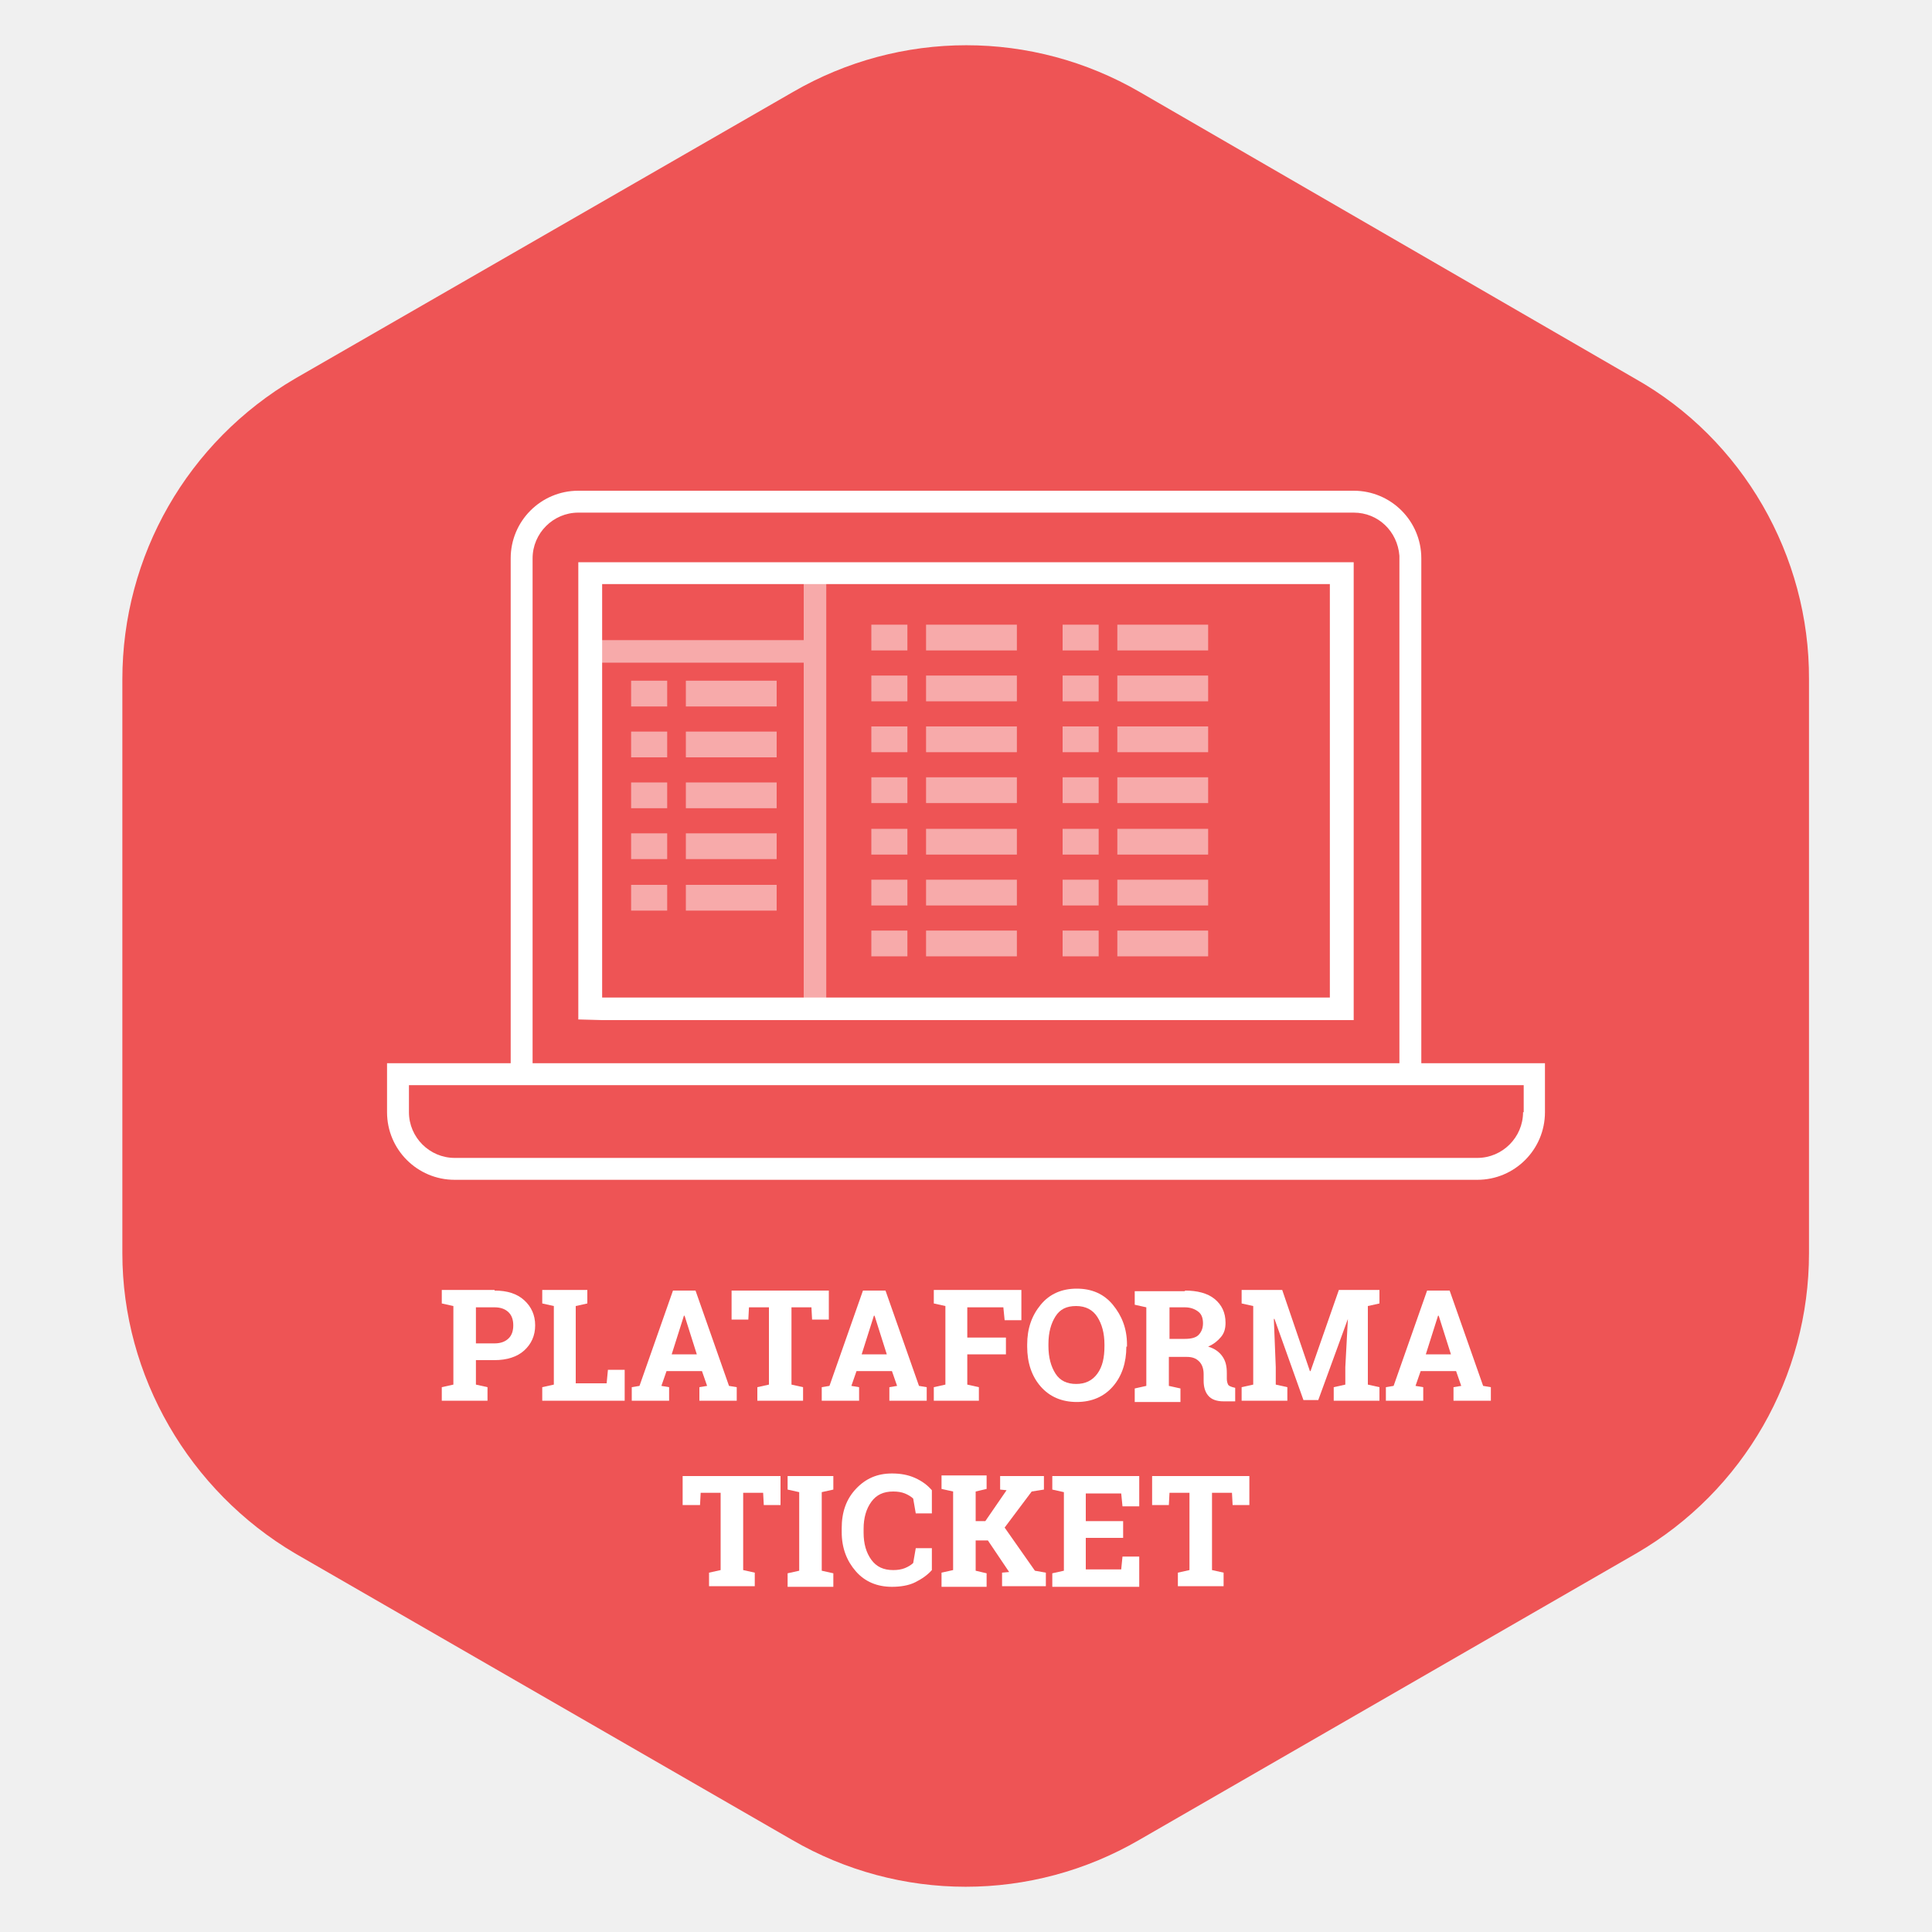
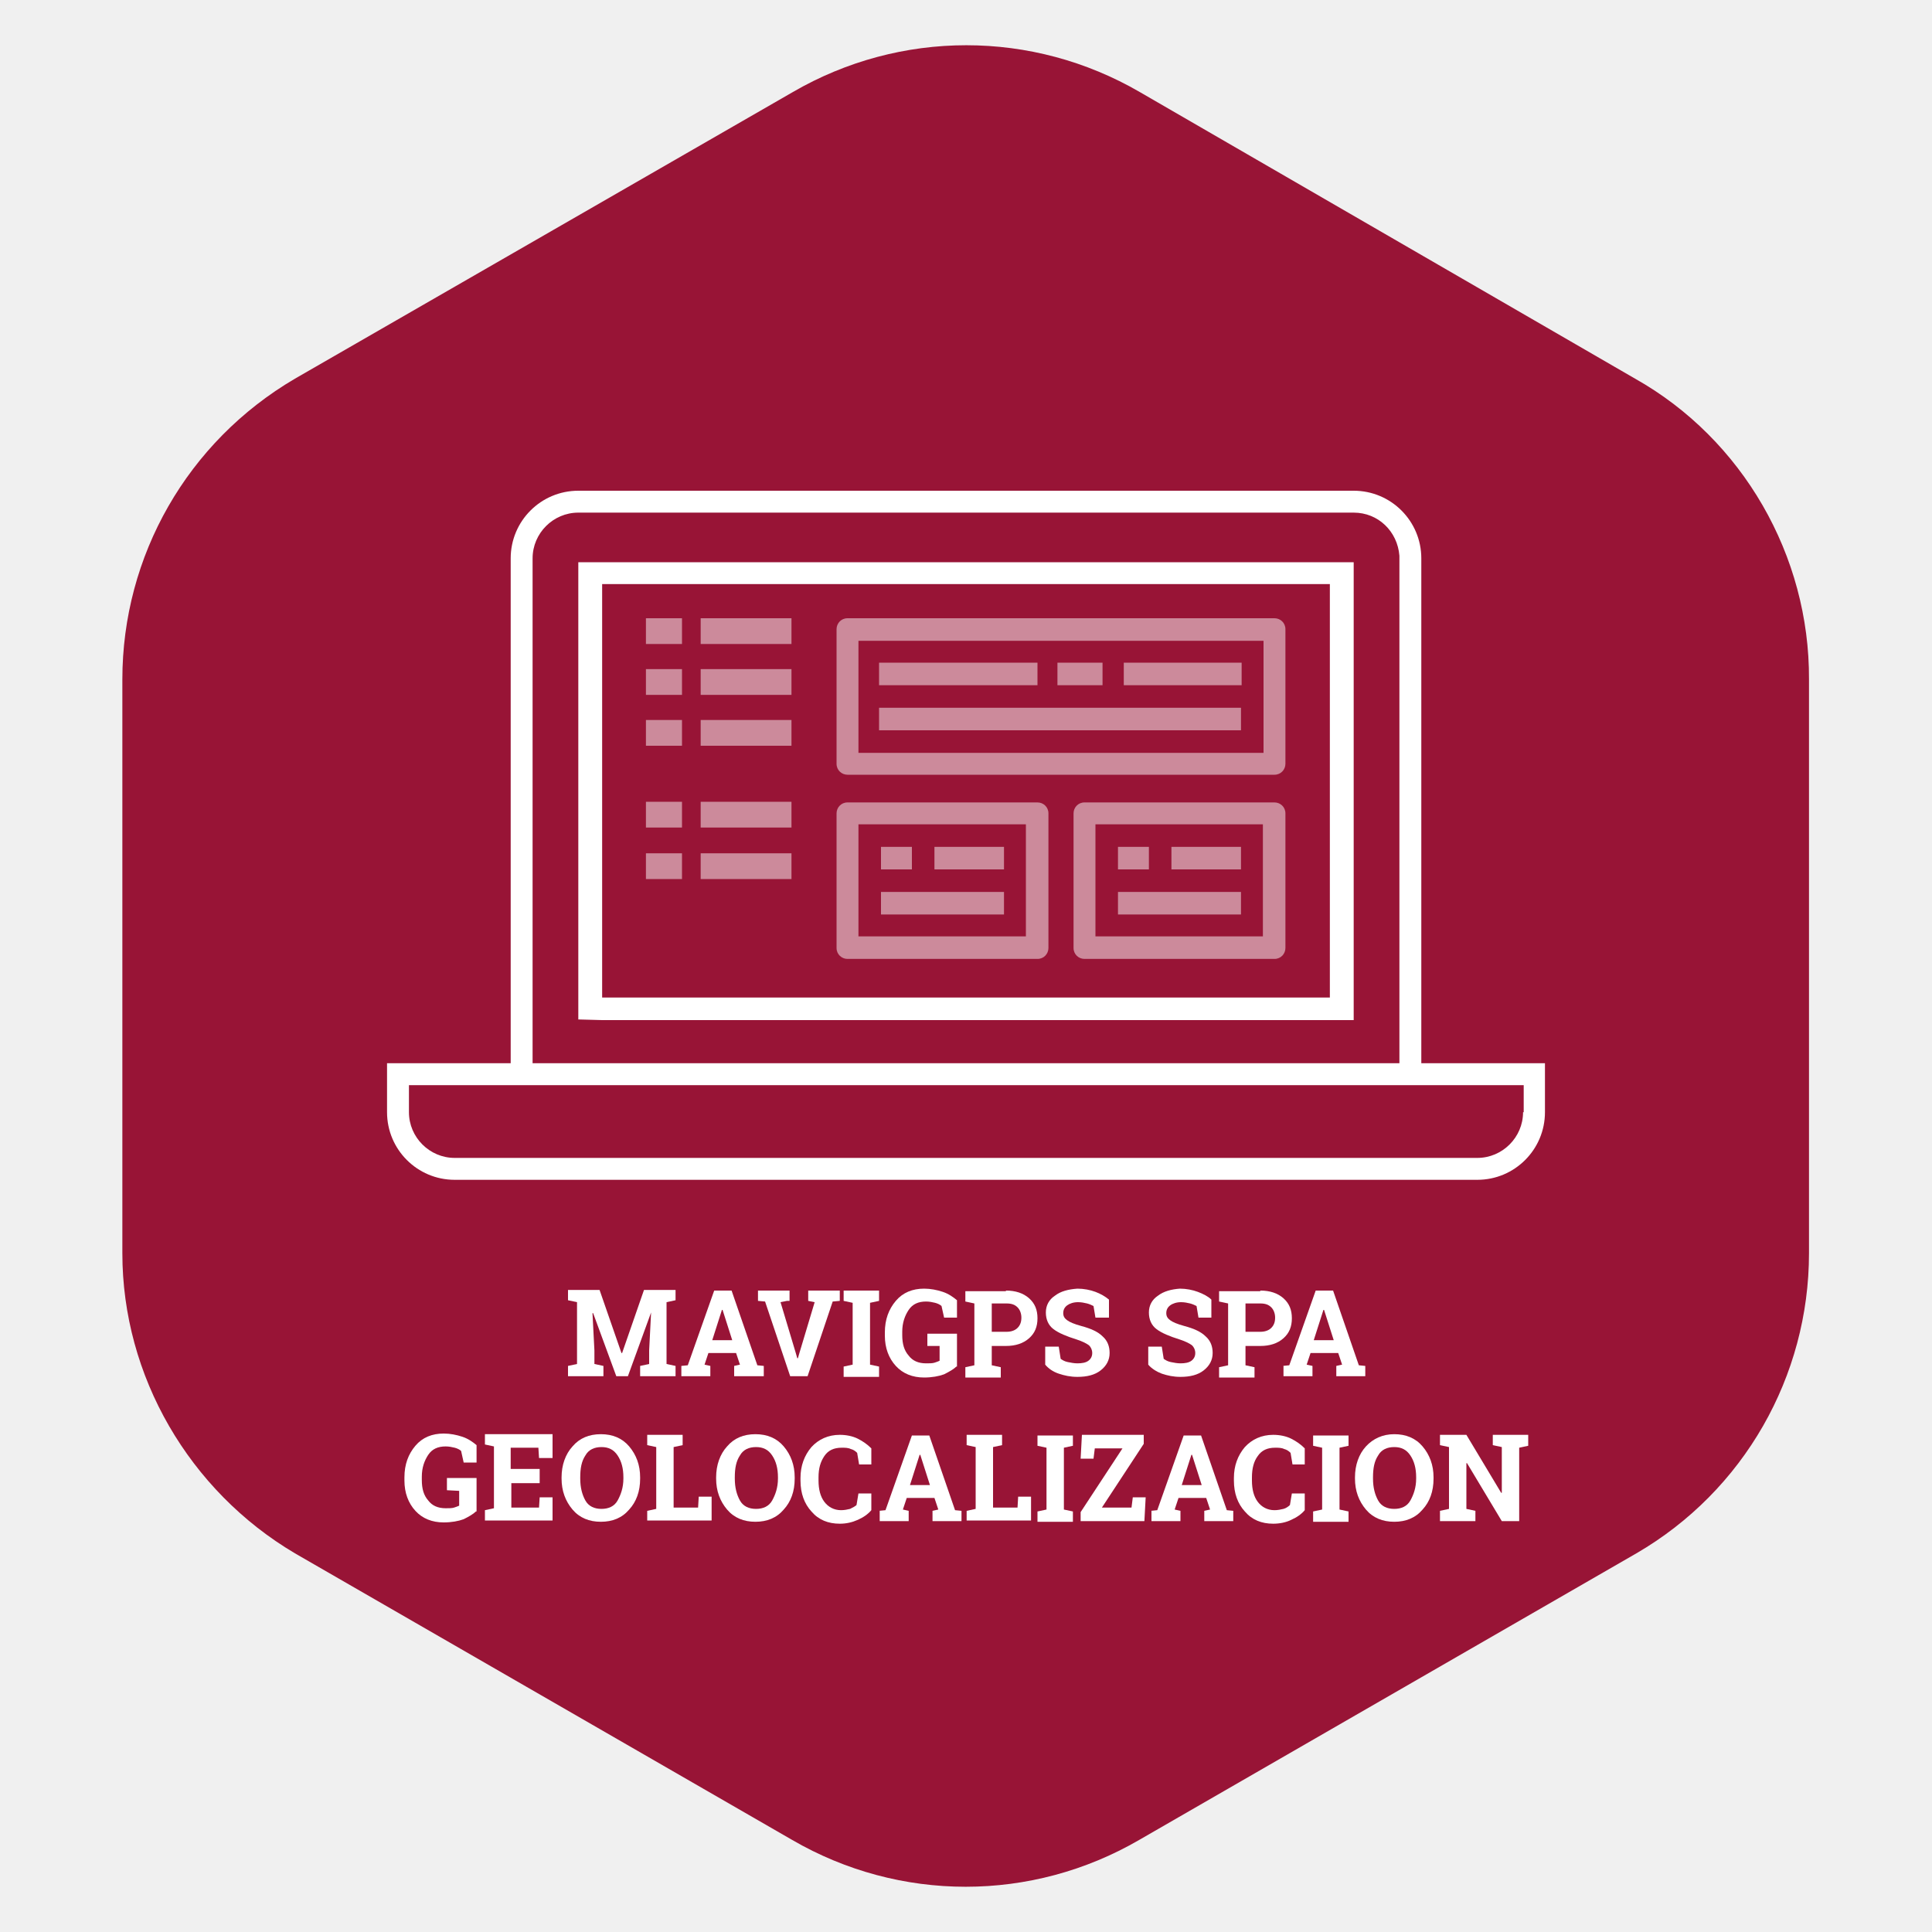
<svg xmlns="http://www.w3.org/2000/svg" version="1.1" id="Capa_1" x="0px" y="0px" viewBox="0 0 300 300" style="enable-background:new 0 0 300 300;" xml:space="preserve">
  <style type="text/css">
	.st0{display:none;}
	.st1{display:inline;fill:#51C2D1;}
	.st2{display:inline;fill:#133B52;}
- 	.st3{fill:#EE5455;}
+ 	.st3{display:inline;fill:#EE5455;}
	.st4{display:inline;fill:#FACF48;}
	.st5{display:inline;fill:#6AEAB8;}
	.st6{display:inline;fill:#3AA5F7;}
- 	.st7{display:inline;fill:#F39843;}
+ 	.st7{fill:#981436;}
	.st8{display:inline;fill:#EF6769;}
	.st9{display:inline;fill:#8D49DD;}
	.st10{display:inline;fill:#0D427A;}
	.st11{fill:#FFFFFF;}
	.st12{opacity:0.5;}
</style>
  <g class="st0">
    <path class="st1" d="M253.9,56.8L177,12.3c-16.7-9.7-37.2-9.7-53.9,0L45.8,56.8C29.1,66.6,19,84.3,19,103.5v89.1   c0,19.1,10.4,36.9,26.8,46.6l77.2,44.5c16.7,9.7,37.2,9.7,53.9,0l77.2-44.5c16.7-9.7,26.8-27.5,26.8-46.6v-89.1   C281,84.3,270.6,66.2,253.9,56.8z" />
  </g>
  <g class="st0">
    <path class="st2" d="M253.9,56.8L177,12.3c-16.7-9.7-37.2-9.7-53.9,0L45.8,56.8C29.1,66.6,19,84.3,19,103.5v89.1   c0,19.1,10.4,36.9,26.8,46.6l77.2,44.5c16.7,9.7,37.2,9.7,53.9,0l77.2-44.5c16.7-9.7,26.8-27.5,26.8-46.6v-89.1   C281,84.3,270.6,66.2,253.9,56.8z" />
  </g>
-   <g id="Capa_3">
-     <path class="st3" d="M253.9,58.8L177,14.3c-16.7-9.7-37.2-9.7-53.9,0L45.8,58.8C29.1,68.6,19,86.3,19,105.5v89.1   c0,19.1,10.4,36.9,26.8,46.6l77.2,44.5c16.7,9.7,37.2,9.7,53.9,0l77.2-44.5c16.7-9.7,26.8-27.5,26.8-46.6v-89.1   C281,86.3,270.6,68.2,253.9,58.8z" />
+   <g id="Capa_3" class="st0">
+     <path class="st3" d="M253.9,56.8L177,12.3c-16.7-9.7-37.2-9.7-53.9,0L45.8,56.8C29.1,66.6,19,84.3,19,103.5v89.1   c0,19.1,10.4,36.9,26.8,46.6l77.2,44.5c16.7,9.7,37.2,9.7,53.9,0l77.2-44.5c16.7-9.7,26.8-27.5,26.8-46.6v-89.1   C281,84.3,270.6,66.2,253.9,56.8z" />
  </g>
  <g id="Capa_4" class="st0">
    <path class="st4" d="M253.9,56.8L177,12.3c-16.7-9.7-37.2-9.7-53.9,0L45.8,56.8C29.1,66.6,19,84.3,19,103.5v89.1   c0,19.1,10.4,36.9,26.8,46.6l77.2,44.5c16.7,9.7,37.2,9.7,53.9,0l77.2-44.5c16.7-9.7,26.8-27.5,26.8-46.6v-89.1   C281,84.3,270.6,66.2,253.9,56.8z" />
  </g>
  <g id="Capa_5" class="st0">
    <path class="st5" d="M253.9,56.8L177,12.3c-16.7-9.7-37.2-9.7-53.9,0L45.8,56.8C29.1,66.6,19,84.3,19,103.5v89.1   c0,19.1,10.4,36.9,26.8,46.6l77.2,44.5c16.7,9.7,37.2,9.7,53.9,0l77.2-44.5c16.7-9.7,26.8-27.5,26.8-46.6v-89.1   C281,84.3,270.6,66.2,253.9,56.8z" />
  </g>
  <g id="Capa_6" class="st0">
    <path class="st6" d="M253.9,56.8L177,12.3c-16.7-9.7-37.2-9.7-53.9,0L45.8,56.8C29.1,66.6,19,84.3,19,103.5v89.1   c0,19.1,10.4,36.9,26.8,46.6l77.2,44.5c16.7,9.7,37.2,9.7,53.9,0l77.2-44.5c16.7-9.7,26.8-27.5,26.8-46.6v-89.1   C281,84.3,270.6,66.2,253.9,56.8z" />
  </g>
-   <g id="Capa_7" class="st0">
-     <path class="st7" d="M253.9,56.8L177,12.3c-16.7-9.7-37.2-9.7-53.9,0L45.8,56.8C29.1,66.6,19,84.3,19,103.5v89.1   c0,19.1,10.4,36.9,26.8,46.6l77.2,44.5c16.7,9.7,37.2,9.7,53.9,0l77.2-44.5c16.7-9.7,26.8-27.5,26.8-46.6v-89.1   C281,84.3,270.6,66.2,253.9,56.8z" />
+   <g id="Capa_7">
+     <path class="st7" d="M253.9,58.8L177,14.3c-16.7-9.7-37.2-9.7-53.9,0L45.8,58.8C29.1,68.6,19,86.3,19,105.5v89.1   c0,19.1,10.4,36.9,26.8,46.6l77.2,44.5c16.7,9.7,37.2,9.7,53.9,0l77.2-44.5c16.7-9.7,26.8-27.5,26.8-46.6v-89.1   C281,86.3,270.6,68.2,253.9,58.8z" />
  </g>
  <g id="Capa_8" class="st0">
    <path class="st8" d="M253.9,56.8L177,12.3c-16.7-9.7-37.2-9.7-53.9,0L45.8,56.8C29.1,66.6,19,84.3,19,103.5v89.1   c0,19.1,10.4,36.9,26.8,46.6l77.2,44.5c16.7,9.7,37.2,9.7,53.9,0l77.2-44.5c16.7-9.7,26.8-27.5,26.8-46.6v-89.1   C281,84.3,270.6,66.2,253.9,56.8z" />
  </g>
  <g id="Capa_9" class="st0">
    <path class="st9" d="M253.9,56.8L177,12.3c-16.7-9.7-37.2-9.7-53.9,0L45.8,56.8C29.1,66.6,19,84.3,19,103.5v89.1   c0,19.1,10.4,36.9,26.8,46.6l77.2,44.5c16.7,9.7,37.2,9.7,53.9,0l77.2-44.5c16.7-9.7,26.8-27.5,26.8-46.6v-89.1   C281,84.3,270.6,66.2,253.9,56.8z" />
  </g>
  <g id="Capa_10" class="st0">
    <path class="st10" d="M253.9,56.8L177,12.3c-16.7-9.7-37.2-9.7-53.9,0L45.8,56.8C29.1,66.6,19,84.3,19,103.5v89.1   c0,19.1,10.4,36.9,26.8,46.6l77.2,44.5c16.7,9.7,37.2,9.7,53.9,0l77.2-44.5c16.7-9.7,26.8-27.5,26.8-46.6v-89.1   C281,84.3,270.6,66.2,253.9,56.8z" />
  </g>
  <g>
    <g>
-       <path class="st11" d="M76.8,200.4c2,0,3.5,0.5,4.6,1.5s1.7,2.3,1.7,3.9c0,1.6-0.6,2.9-1.7,3.9s-2.7,1.5-4.6,1.5h-2.9v3.8l1.8,0.4    v2.1h-7.1v-2.1l1.8-0.4v-12.2l-1.8-0.4v-2.1h1.8H76.8z M73.9,208.6h2.9c1,0,1.7-0.3,2.2-0.8s0.7-1.2,0.7-2c0-0.8-0.2-1.5-0.7-2    s-1.2-0.8-2.2-0.8h-2.9V208.6z" />
-       <path class="st11" d="M84.2,217.5v-2.1l1.8-0.4v-12.2l-1.8-0.4v-2.1H86h3.4h1.8v2.1l-1.8,0.4v12h4.8l0.2-2.1H97v4.8H84.2z" />
-       <path class="st11" d="M98.1,215.4l1.2-0.2l5.2-14.8h3.5l5.2,14.8l1.2,0.2v2.1h-5.8v-2.1l1.2-0.2l-0.8-2.3h-5.5l-0.8,2.3l1.2,0.2    v2.1h-5.8V215.4z M104.3,210.3h3.9l-1.9-6h-0.1L104.3,210.3z" />
-       <path class="st11" d="M128.7,200.4v4.5h-2.6L126,203h-3.1v12l1.8,0.4v2.1h-7.1v-2.1l1.8-0.4v-12h-3.1l-0.1,1.9h-2.6v-4.5H128.7z" />
-       <path class="st11" d="M127.6,215.4l1.2-0.2l5.2-14.8h3.5l5.2,14.8l1.2,0.2v2.1h-5.8v-2.1l1.2-0.2l-0.8-2.3H133l-0.8,2.3l1.2,0.2    v2.1h-5.8V215.4z M133.8,210.3h3.9l-1.9-6h-0.1L133.8,210.3z" />
-       <path class="st11" d="M145,215.4l1.8-0.4v-12.2l-1.8-0.4v-2.1h13.6v4.7h-2.6l-0.2-2h-5.6v4.7h6v2.6h-6v4.7l1.8,0.4v2.1H145V215.4z    " />
-       <path class="st11" d="M174.9,209.1c0,2.5-0.7,4.6-2.1,6.2s-3.3,2.4-5.6,2.4c-2.3,0-4.2-0.8-5.6-2.4s-2.1-3.7-2.1-6.2v-0.3    c0-2.5,0.7-4.5,2.1-6.2s3.3-2.5,5.6-2.5c2.3,0,4.2,0.8,5.6,2.5s2.2,3.7,2.2,6.2V209.1z M171.5,208.8c0-1.8-0.4-3.2-1.1-4.3    s-1.8-1.7-3.3-1.7s-2.5,0.5-3.2,1.6s-1.1,2.5-1.1,4.3v0.3c0,1.8,0.4,3.2,1.1,4.3s1.8,1.6,3.2,1.6c1.4,0,2.5-0.5,3.3-1.6    s1.1-2.5,1.1-4.3V208.8z" />
-       <path class="st11" d="M184,200.4c1.9,0,3.5,0.4,4.6,1.3s1.7,2.1,1.7,3.7c0,0.9-0.2,1.6-0.7,2.2s-1.1,1.1-2,1.5    c1,0.3,1.7,0.8,2.2,1.5s0.7,1.5,0.7,2.6v0.9c0,0.4,0.1,0.7,0.2,0.9s0.4,0.3,0.7,0.4l0.4,0.1v2.1h-1.8c-1.1,0-1.9-0.3-2.4-0.9    s-0.7-1.4-0.7-2.3v-1c0-0.8-0.2-1.5-0.7-2s-1.1-0.7-1.9-0.7h-2.8v4.5l1.8,0.4v2.1h-7.1v-2.1l1.8-0.4v-12.2l-1.8-0.4v-2.1h1.8H184z     M181.6,207.9h2.4c1,0,1.7-0.2,2.1-0.6s0.7-1,0.7-1.8s-0.2-1.4-0.7-1.8s-1.2-0.7-2.1-0.7h-2.4V207.9z" />
-       <path class="st11" d="M209.3,204.8L209.3,204.8l-4.6,12.6h-2.3l-4.5-12.6l-0.1,0l0.3,7.5v2.7l1.8,0.4v2.1h-7.1v-2.1l1.8-0.4v-12.2    l-1.8-0.4v-2.1h1.8h4.5l4.3,12.6h0.1l4.4-12.6h6.3v2.1l-1.8,0.4v12.2l1.8,0.4v2.1h-7.1v-2.1l1.8-0.4v-2.7L209.3,204.8z" />
-       <path class="st11" d="M215.2,215.4l1.2-0.2l5.2-14.8h3.5l5.2,14.8l1.2,0.2v2.1h-5.8v-2.1l1.2-0.2l-0.8-2.3h-5.5l-0.8,2.3l1.2,0.2    v2.1h-5.8V215.4z M221.4,210.3h3.9l-1.9-6h-0.1L221.4,210.3z" />
-       <path class="st11" d="M121.2,229.2v4.5h-2.6l-0.1-1.9h-3.1v12l1.8,0.4v2.1h-7.1v-2.1l1.8-0.4v-12h-3.1l-0.1,1.9H106v-4.5H121.2z" />
-       <path class="st11" d="M122.3,231.3v-2.1h7.1v2.1l-1.8,0.4v12.2l1.8,0.4v2.1h-7.1v-2.1l1.8-0.4v-12.2L122.3,231.3z" />
-       <path class="st11" d="M144.7,235h-2.5l-0.4-2.3c-0.3-0.3-0.8-0.6-1.3-0.8s-1.1-0.3-1.8-0.3c-1.5,0-2.6,0.5-3.4,1.6    s-1.2,2.5-1.2,4.2v0.6c0,1.7,0.4,3.1,1.2,4.2s1.9,1.6,3.4,1.6c0.7,0,1.3-0.1,1.8-0.3s1-0.5,1.3-0.8l0.4-2.3h2.5v3.4    c-0.7,0.8-1.6,1.4-2.6,1.9s-2.3,0.7-3.6,0.7c-2.3,0-4.2-0.8-5.6-2.4s-2.2-3.6-2.2-6.1v-0.6c0-2.5,0.7-4.5,2.2-6.1s3.3-2.4,5.6-2.4    c1.3,0,2.5,0.2,3.6,0.7s1.9,1.1,2.6,1.9V235z" />
-       <path class="st11" d="M146.2,244.2l1.8-0.4v-12.2l-1.8-0.4v-2.1h7v2.1l-1.7,0.4v4.6h1.5l3.3-4.8l-1-0.1v-2.1h6.8v2.1l-1.9,0.3    l-4.2,5.6l4.7,6.7l1.7,0.3v2.1h-6.8v-2.1l1.1-0.1l-3.3-4.9h-1.9v4.7l1.7,0.4v2.1h-7V244.2z" />
-       <path class="st11" d="M174.4,238.8h-5.8v4.9h5.5l0.2-2h2.6v4.7h-13.5v-2.1l1.8-0.4v-12.2l-1.8-0.4v-2.1h1.8h11.7v4.7h-2.6l-0.2-2    h-5.5v4.3h5.8V238.8z" />
-       <path class="st11" d="M194,229.2v4.5h-2.6l-0.1-1.9h-3.1v12l1.8,0.4v2.1h-7.1v-2.1l1.8-0.4v-12h-3.1l-0.1,1.9h-2.6v-4.5H194z" />
+       <path class="st11" d="M220.7,165.1v-10.9v-2.5v-65c0-5.8-4.7-10.5-10.5-10.5H89.8c-5.8,0-10.5,4.7-10.5,10.5v50.5v12.3v15.6H60.1    v7.6c0,5.8,4.7,10.5,10.5,10.5h158.8c5.8,0,10.5-4.7,10.5-10.5v-7.6L220.7,165.1L220.7,165.1z M82.7,137.2V86.7    c0-3.9,3.2-7.1,7.1-7.1h120.4c3.8,0,6.8,2.9,7.1,6.7l0,0v65.4v2.5v10.9H82.7v-15.6V137.2z M236.5,172.7c0,3.9-3.2,7.1-7.1,7.1    H70.6c-3.9,0-7.1-3.2-7.1-7.1v-4.2h173.1v4.2H236.5z" />
+       <path class="st11" d="M93.5,158.4h113l0,0h3.7v-4.2v-2.5V87.3H93.5l0,0h-3.7v49.9v12.3v8.8L93.5,158.4L93.5,158.4z M93.5,149.5    v-12.3V90.7h113v60.9v2.5v0.8h-113V149.5z" />
+       <g class="st12">
+         <g>
+           <path class="st11" d="M100.3,96h5.6v4h-5.6V96z" />
+           <path class="st11" d="M108.8,96h14.1v4h-14.1V96z" />
+           <path class="st11" d="M100.3,103.9h5.6v4h-5.6V103.9z" />
+           <path class="st11" d="M108.8,103.9h14.1v4h-14.1V103.9z" />
+           <path class="st11" d="M100.3,111.8h5.6v4h-5.6V111.8z" />
+           <path class="st11" d="M108.8,111.8h14.1v4h-14.1V111.8z" />
+         </g>
+         <g>
+           <path class="st11" d="M100.3,124.5h5.6v4h-5.6V124.5z" />
+           <path class="st11" d="M108.8,124.5h14.1v4h-14.1V124.5z" />
+           <path class="st11" d="M100.3,132.5h5.6v4h-5.6V132.5z" />
+           <path class="st11" d="M108.8,132.5h14.1v4h-14.1V132.5z" />
+         </g>
+         <g>
+           <path class="st11" d="M197.9,120.3c1,0,1.7-0.8,1.7-1.7V97.7c0-1-0.8-1.7-1.7-1.7h-66.3c-1,0-1.7,0.8-1.7,1.7v20.9      c0,1,0.8,1.7,1.7,1.7C131.6,120.3,197.9,120.3,197.9,120.3z M133.3,99.5h62.9v17.4h-62.9L133.3,99.5L133.3,99.5z" />
+           <path class="st11" d="M164.2,102.9h7v3.5h-7V102.9z" />
+           <path class="st11" d="M174.5,102.9h18.3v3.5h-18.3V102.9z" />
+           <path class="st11" d="M136.5,102.9h24.6v3.5h-24.6V102.9z" />
+           <path class="st11" d="M136.5,109.9h56.2v3.5h-56.2V109.9z" />
+         </g>
+         <g>
+           <path class="st11" d="M197.9,148.9c1,0,1.7-0.8,1.7-1.7v-20.9c0-1-0.8-1.7-1.7-1.7h-29.5c-1,0-1.7,0.8-1.7,1.7v20.9      c0,1,0.8,1.7,1.7,1.7H197.9z M170.1,128h26v17.4h-26V128z" />
+           <path class="st11" d="M173.6,131.5h4.8v3.5h-4.8V131.5z" />
+           <path class="st11" d="M181.9,131.5h10.8v3.5h-10.8V131.5z" />
+           <path class="st11" d="M173.6,138.5h19.1v3.5h-19.1V138.5z" />
+         </g>
+         <g>
+           <path class="st11" d="M161.1,148.9c1,0,1.7-0.8,1.7-1.7v-20.9c0-1-0.8-1.7-1.7-1.7h-29.5c-1,0-1.7,0.8-1.7,1.7v20.9      c0,1,0.8,1.7,1.7,1.7H161.1z M133.3,128h26v17.4h-26V128z" />
+           <path class="st11" d="M136.8,131.5h4.8v3.5h-4.8V131.5z" />
+           <path class="st11" d="M145.1,131.5h10.8v3.5h-10.8V131.5z" />
+           <path class="st11" d="M136.8,138.5h19.1v3.5h-19.1V138.5z" />
+         </g>
+       </g>
    </g>
  </g>
  <g>
    <g>
-       <g>
-         <g>
-           <g>
-             <path class="st11" d="M220.7,165.1v-10.9v-2.5v-65c0-5.8-4.7-10.5-10.5-10.5H89.8c-5.8,0-10.5,4.7-10.5,10.5v50.5v12.3v15.6       H60.1v7.6c0,5.8,4.7,10.5,10.5,10.5h158.8c5.8,0,10.5-4.7,10.5-10.5v-7.6L220.7,165.1L220.7,165.1z M82.7,137.2V86.7       c0-3.9,3.2-7.1,7.1-7.1h120.4c3.8,0,6.8,2.9,7.1,6.7l0,0v65.4v2.5v10.9H82.7v-15.6V137.2z M236.5,172.7c0,3.9-3.2,7.1-7.1,7.1       H70.6c-3.9,0-7.1-3.2-7.1-7.1v-4.2h173.1v4.2H236.5z" />
-           </g>
-           <g>
-             <path class="st11" d="M93.5,158.4h113l0,0h3.7v-4.2v-2.5V87.3H93.5l0,0h-3.7v49.9v12.3v8.8L93.5,158.4L93.5,158.4z M93.5,149.5       v-12.3V90.7h113v60.9v2.5v0.8h-113V149.5z" />
-           </g>
-           <g class="st12">
-             <g>
-               <g>
-                 <g>
-                   <path class="st11" d="M98,105.7h5.6v4H98V105.7z" />
-                 </g>
-                 <g>
-                   <path class="st11" d="M106.5,105.7h14.1v4h-14.1V105.7z" />
-                 </g>
-                 <g>
-                   <path class="st11" d="M98,113.6h5.6v4H98V113.6z" />
-                 </g>
-                 <g>
-                   <path class="st11" d="M106.5,113.6h14.1v4h-14.1V113.6z" />
-                 </g>
-                 <g>
-                   <path class="st11" d="M98,121.5h5.6v4H98V121.5z" />
-                 </g>
-                 <g>
-                   <path class="st11" d="M106.5,121.5h14.1v4h-14.1V121.5z" />
-                 </g>
-               </g>
-               <g>
-                 <g>
-                   <path class="st11" d="M98,129.4h5.6v4H98V129.4z" />
-                 </g>
-                 <g>
-                   <path class="st11" d="M106.5,129.4h14.1v4h-14.1V129.4z" />
-                 </g>
-                 <g>
-                   <path class="st11" d="M98,137.4h5.6v4H98V137.4z" />
-                 </g>
-                 <g>
-                   <path class="st11" d="M106.5,137.4h14.1v4h-14.1V137.4z" />
-                 </g>
-               </g>
-             </g>
-           </g>
-           <g class="st12">
-             <polygon class="st11" points="124.8,89.5 124.8,99.4 93.2,99.4 93.2,102.9 124.8,102.9 124.8,155.4 128.3,155.4 128.3,89.5             " />
-           </g>
-         </g>
-       </g>
-     </g>
-     <g>
-       <g class="st12">
-         <g>
-           <g>
-             <g>
-               <path class="st11" d="M135.3,97h5.6v4h-5.6V97z" />
-             </g>
-             <g>
-               <path class="st11" d="M143.8,97h14.1v4h-14.1V97z" />
-             </g>
-             <g>
-               <path class="st11" d="M135.3,104.9h5.6v4h-5.6V104.9z" />
-             </g>
-             <g>
-               <path class="st11" d="M143.8,104.9h14.1v4h-14.1V104.9z" />
-             </g>
-             <g>
-               <path class="st11" d="M135.3,112.8h5.6v4h-5.6V112.8z" />
-             </g>
-             <g>
-               <path class="st11" d="M143.8,112.8h14.1v4h-14.1V112.8z" />
-             </g>
-           </g>
-           <g>
-             <g>
-               <path class="st11" d="M135.3,120.7h5.6v4h-5.6V120.7z" />
-             </g>
-             <g>
-               <path class="st11" d="M143.8,120.7h14.1v4h-14.1V120.7z" />
-             </g>
-             <g>
-               <path class="st11" d="M135.3,128.7h5.6v4h-5.6V128.7z" />
-             </g>
-             <g>
-               <path class="st11" d="M143.8,128.7h14.1v4h-14.1V128.7z" />
-             </g>
-           </g>
-         </g>
-       </g>
-       <g class="st12">
-         <g>
-           <g>
-             <g>
-               <path class="st11" d="M135.3,136.6h5.6v4h-5.6V136.6z" />
-             </g>
-             <g>
-               <path class="st11" d="M143.8,136.6h14.1v4h-14.1V136.6z" />
-             </g>
-             <g>
-               <path class="st11" d="M135.3,144.5h5.6v4h-5.6V144.5z" />
-             </g>
-             <g>
-               <path class="st11" d="M143.8,144.5h14.1v4h-14.1V144.5z" />
-             </g>
-           </g>
-         </g>
-       </g>
-     </g>
-     <g>
-       <g class="st12">
-         <g>
-           <g>
-             <g>
-               <path class="st11" d="M165,97h5.6v4H165V97z" />
-             </g>
-             <g>
-               <path class="st11" d="M173.5,97h14.1v4h-14.1V97z" />
-             </g>
-             <g>
-               <path class="st11" d="M165,104.9h5.6v4H165V104.9z" />
-             </g>
-             <g>
-               <path class="st11" d="M173.5,104.9h14.1v4h-14.1V104.9z" />
-             </g>
-             <g>
-               <path class="st11" d="M165,112.8h5.6v4H165V112.8z" />
-             </g>
-             <g>
-               <path class="st11" d="M173.5,112.8h14.1v4h-14.1V112.8z" />
-             </g>
-           </g>
-           <g>
-             <g>
-               <path class="st11" d="M165,120.7h5.6v4H165V120.7z" />
-             </g>
-             <g>
-               <path class="st11" d="M173.5,120.7h14.1v4h-14.1V120.7z" />
-             </g>
-             <g>
-               <path class="st11" d="M165,128.7h5.6v4H165V128.7z" />
-             </g>
-             <g>
-               <path class="st11" d="M173.5,128.7h14.1v4h-14.1V128.7z" />
-             </g>
-           </g>
-         </g>
-       </g>
-       <g class="st12">
-         <g>
-           <g>
-             <g>
-               <path class="st11" d="M165,136.6h5.6v4H165V136.6z" />
-             </g>
-             <g>
-               <path class="st11" d="M173.5,136.6h14.1v4h-14.1V136.6z" />
-             </g>
-             <g>
-               <path class="st11" d="M165,144.5h5.6v4H165V144.5z" />
-             </g>
-             <g>
-               <path class="st11" d="M173.5,144.5h14.1v4h-14.1V144.5z" />
-             </g>
-           </g>
-         </g>
-       </g>
+       <path class="st11" d="M101.1,203.8L101.1,203.8l-3.6,9.9h-1.8l-3.6-9.8l-0.1,0l0.3,5.8v2.1l1.4,0.3v1.6h-5.5v-1.6l1.4-0.3v-9.6    l-1.4-0.3v-1.6h1.4h3.5l3.4,9.8h0.1l3.4-9.8h4.9v1.6l-1.4,0.3v9.6l1.4,0.3v1.6h-5.5v-1.6l1.4-0.3v-2.1L101.1,203.8z" />
+       <path class="st11" d="M105.8,212.1l1-0.1l4.1-11.6h2.7l4,11.6l1,0.1v1.6H114v-1.6l0.9-0.2l-0.6-1.8H110l-0.6,1.8l0.9,0.2v1.6h-4.5    V212.1z M110.6,208.1h3.1l-1.5-4.7h-0.1L110.6,208.1z" />
+       <path class="st11" d="M122.2,202l-1,0.2l2.4,8l0.2,0.7h0.1l0.2-0.7l2.4-8l-1-0.2v-1.6h4.9v1.6l-1.1,0.1l-3.9,11.6h-2.7l-3.9-11.6    l-1.1-0.1v-1.6h4.9V202z" />
+       <path class="st11" d="M131,202v-1.6h5.5v1.6l-1.4,0.3v9.6l1.4,0.3v1.6H131v-1.6l1.4-0.3v-9.6L131,202z" />
+       <path class="st11" d="M148.5,212.2c-0.4,0.4-1.1,0.8-1.9,1.2c-0.8,0.3-1.9,0.5-3.1,0.5c-1.8,0-3.3-0.6-4.4-1.8    c-1.1-1.2-1.7-2.8-1.7-4.7v-0.5c0-2,0.6-3.6,1.7-4.9c1.1-1.3,2.6-1.9,4.4-1.9c1,0,2,0.2,2.9,0.5c0.9,0.3,1.6,0.8,2.2,1.3v2.7h-2    l-0.4-1.8c-0.2-0.2-0.6-0.4-1-0.5c-0.4-0.1-0.9-0.2-1.4-0.2c-1.2,0-2.1,0.4-2.7,1.3c-0.6,0.9-1,2-1,3.4v0.5c0,1.4,0.3,2.4,1,3.2    c0.6,0.8,1.5,1.2,2.7,1.2c0.5,0,1,0,1.3-0.1s0.6-0.2,0.8-0.3v-2.3L144,209v-1.9h4.6V212.2z" />
+       <path class="st11" d="M156.2,200.4c1.5,0,2.7,0.4,3.6,1.2c0.9,0.8,1.3,1.8,1.3,3.1c0,1.3-0.4,2.3-1.3,3.1    c-0.9,0.8-2.1,1.2-3.6,1.2H154v3l1.4,0.3v1.6h-5.5v-1.6l1.4-0.3v-9.6l-1.4-0.3v-1.6h1.4H156.2z M154,206.8h2.3    c0.7,0,1.3-0.2,1.7-0.6c0.4-0.4,0.6-0.9,0.6-1.6c0-0.6-0.2-1.2-0.6-1.6c-0.4-0.4-0.9-0.6-1.7-0.6H154V206.8z" />
+       <path class="st11" d="M172.1,204.6h-2l-0.3-1.8c-0.2-0.1-0.6-0.3-1-0.4c-0.4-0.1-0.9-0.2-1.4-0.2c-0.7,0-1.3,0.2-1.7,0.5    c-0.4,0.3-0.6,0.7-0.6,1.2c0,0.5,0.2,0.8,0.6,1.1s1.1,0.6,2.2,0.9c1.5,0.4,2.6,0.9,3.3,1.6c0.8,0.7,1.1,1.6,1.1,2.6    c0,1.1-0.5,2-1.4,2.7c-0.9,0.7-2.1,1-3.6,1c-1.1,0-2-0.2-2.9-0.5c-0.9-0.3-1.6-0.8-2.1-1.4v-2.8h2.1l0.3,1.9    c0.3,0.2,0.6,0.4,1.1,0.5c0.5,0.1,1,0.2,1.5,0.2c0.7,0,1.3-0.1,1.7-0.4c0.4-0.3,0.6-0.7,0.6-1.2c0-0.5-0.2-0.9-0.5-1.2    c-0.4-0.3-1-0.6-1.9-0.9c-1.6-0.5-2.8-1-3.6-1.6c-0.8-0.6-1.2-1.5-1.2-2.6c0-1.1,0.5-2,1.4-2.6c0.9-0.7,2.1-1,3.5-1.1    c1,0,2,0.2,2.8,0.5s1.5,0.7,2.1,1.2V204.6z" />
+       <path class="st11" d="M188.1,204.6h-2l-0.3-1.8c-0.2-0.1-0.6-0.3-1-0.4c-0.4-0.1-0.9-0.2-1.4-0.2c-0.7,0-1.3,0.2-1.7,0.5    c-0.4,0.3-0.6,0.7-0.6,1.2c0,0.5,0.2,0.8,0.6,1.1s1.1,0.6,2.2,0.9c1.5,0.4,2.6,0.9,3.3,1.6c0.8,0.7,1.1,1.6,1.1,2.6    c0,1.1-0.5,2-1.4,2.7c-0.9,0.7-2.1,1-3.6,1c-1.1,0-2-0.2-2.9-0.5c-0.8-0.3-1.6-0.8-2.1-1.4v-2.8h2.1l0.3,1.9    c0.3,0.2,0.6,0.4,1.1,0.5c0.5,0.1,1,0.2,1.5,0.2c0.7,0,1.3-0.1,1.7-0.4c0.4-0.3,0.6-0.7,0.6-1.2c0-0.5-0.2-0.9-0.5-1.2    c-0.4-0.3-1-0.6-1.9-0.9c-1.6-0.5-2.8-1-3.6-1.6c-0.8-0.6-1.2-1.5-1.2-2.6c0-1.1,0.5-2,1.4-2.6c0.9-0.7,2.1-1,3.4-1.1    c1,0,2,0.2,2.8,0.5s1.6,0.7,2.1,1.2V204.6z" />
+       <path class="st11" d="M195.7,200.4c1.5,0,2.7,0.4,3.6,1.2s1.3,1.8,1.3,3.1c0,1.3-0.4,2.3-1.3,3.1c-0.9,0.8-2.1,1.2-3.6,1.2h-2.3v3    l1.4,0.3v1.6h-5.5v-1.6l1.4-0.3v-9.6l-1.4-0.3v-1.6h1.4H195.7z M193.4,206.8h2.3c0.7,0,1.3-0.2,1.7-0.6c0.4-0.4,0.6-0.9,0.6-1.6    c0-0.6-0.2-1.2-0.6-1.6c-0.4-0.4-0.9-0.6-1.7-0.6h-2.3V206.8z" />
+       <path class="st11" d="M199.2,212.1l1-0.1l4.1-11.6h2.7l4,11.6l1,0.1v1.6h-4.5v-1.6l0.9-0.2l-0.6-1.8h-4.3l-0.6,1.8l0.9,0.2v1.6    h-4.5V212.1z M204,208.1h3.1l-1.5-4.7h-0.1L204,208.1z" />
+       <path class="st11" d="M73.9,234.7c-0.4,0.4-1.1,0.8-1.9,1.2c-0.8,0.3-1.9,0.5-3.1,0.5c-1.8,0-3.3-0.6-4.4-1.8    c-1.1-1.2-1.7-2.8-1.7-4.7v-0.5c0-2,0.6-3.6,1.7-4.9c1.1-1.3,2.6-1.9,4.4-1.9c1,0,2,0.2,2.9,0.5c0.9,0.3,1.6,0.8,2.2,1.3v2.7h-2    l-0.4-1.8c-0.2-0.2-0.6-0.4-1-0.5c-0.4-0.1-0.9-0.2-1.4-0.2c-1.2,0-2.1,0.4-2.7,1.3c-0.6,0.9-1,2-1,3.4v0.5c0,1.4,0.3,2.4,1,3.2    c0.6,0.8,1.5,1.2,2.7,1.2c0.5,0,1,0,1.3-0.1s0.6-0.2,0.8-0.3v-2.3l-1.9-0.1v-1.9h4.6V234.7z" />
+       <path class="st11" d="M83.9,230.3h-4.5v3.8h4.3l0.1-1.6h2v3.6H75.3v-1.6l1.4-0.3v-9.6l-1.4-0.3v-1.6h1.4h9.1v3.7h-2.1l-0.1-1.6    h-4.3v3.3h4.5V230.3z" />
+       <path class="st11" d="M99.4,229.6c0,2-0.6,3.6-1.7,4.8c-1.1,1.3-2.6,1.9-4.4,1.9c-1.8,0-3.3-0.6-4.4-1.9s-1.7-2.9-1.7-4.8v-0.2    c0-1.9,0.6-3.6,1.7-4.8c1.1-1.3,2.6-1.9,4.4-1.9c1.8,0,3.3,0.6,4.4,1.9s1.7,2.9,1.7,4.8V229.6z M96.8,229.4c0-1.4-0.3-2.5-0.9-3.4    c-0.6-0.9-1.4-1.3-2.5-1.3c-1.1,0-2,0.4-2.5,1.3c-0.6,0.9-0.8,2-0.8,3.4v0.2c0,1.4,0.3,2.5,0.8,3.4s1.4,1.3,2.5,1.3    c1.1,0,2-0.4,2.5-1.3s0.9-2,0.9-3.4V229.4z" />
+       <path class="st11" d="M100.5,236.2v-1.6l1.4-0.3v-9.6l-1.4-0.3v-1.6h1.4h2.7h1.4v1.6l-1.4,0.3v9.4h3.8l0.1-1.7h2v3.7H100.5z" />
+       <path class="st11" d="M123.4,229.6c0,2-0.6,3.6-1.7,4.8c-1.1,1.3-2.6,1.9-4.4,1.9c-1.8,0-3.3-0.6-4.4-1.9s-1.7-2.9-1.7-4.8v-0.2    c0-1.9,0.6-3.6,1.7-4.8c1.1-1.3,2.6-1.9,4.4-1.9c1.8,0,3.3,0.6,4.4,1.9s1.7,2.9,1.7,4.8V229.6z M120.8,229.4    c0-1.4-0.3-2.5-0.9-3.4c-0.6-0.9-1.4-1.3-2.5-1.3c-1.1,0-2,0.4-2.5,1.3c-0.6,0.9-0.8,2-0.8,3.4v0.2c0,1.4,0.3,2.5,0.8,3.4    s1.4,1.3,2.5,1.3c1.1,0,2-0.4,2.5-1.3s0.9-2,0.9-3.4V229.4z" />
+       <path class="st11" d="M135.4,227.4h-2l-0.3-1.8c-0.3-0.3-0.6-0.5-1-0.6c-0.4-0.2-0.9-0.2-1.4-0.2c-1.2,0-2.1,0.4-2.7,1.3    s-0.9,1.9-0.9,3.3v0.5c0,1.4,0.3,2.5,0.9,3.3c0.6,0.8,1.5,1.3,2.6,1.3c0.5,0,1-0.1,1.4-0.2c0.4-0.2,0.8-0.4,1-0.6l0.3-1.8h2v2.6    c-0.5,0.6-1.2,1.1-2.1,1.5s-1.8,0.6-2.8,0.6c-1.8,0-3.3-0.6-4.4-1.9c-1.1-1.2-1.7-2.8-1.7-4.8v-0.4c0-1.9,0.6-3.5,1.7-4.8    c1.1-1.2,2.6-1.9,4.4-1.9c1,0,2,0.2,2.8,0.6c0.8,0.4,1.5,0.9,2.1,1.5V227.4z" />
+       <path class="st11" d="M136.5,234.6l1-0.1l4.1-11.6h2.7l4,11.6l1,0.1v1.6h-4.5v-1.6l0.9-0.2l-0.6-1.8h-4.3l-0.6,1.8l0.9,0.2v1.6    h-4.5V234.6z M141.3,230.6h3.1l-1.5-4.7h-0.1L141.3,230.6z" />
+       <path class="st11" d="M150.1,236.2v-1.6l1.4-0.3v-9.6l-1.4-0.3v-1.6h1.4h2.7h1.4v1.6l-1.4,0.3v9.4h3.8l0.1-1.7h2v3.7H150.1z" />
+       <path class="st11" d="M161.1,224.5v-1.6h5.5v1.6l-1.4,0.3v9.6l1.4,0.3v1.6h-5.5v-1.6l1.4-0.3v-9.6L161.1,224.5z" />
+       <path class="st11" d="M177.6,222.9v1.3l-6.5,9.9h4.6l0.2-1.6h2l-0.2,3.7h-9.9v-1.4l6.5-9.9H170l-0.2,1.6h-2l0.2-3.7H177.6z" />
+       <path class="st11" d="M178.7,234.6l1-0.1l4.1-11.6h2.7l4,11.6l1,0.1v1.6h-4.5v-1.6l0.9-0.2l-0.6-1.8h-4.3l-0.6,1.8l0.9,0.2v1.6    h-4.5V234.6z M183.5,230.6h3.1l-1.5-4.7H185L183.5,230.6z" />
+       <path class="st11" d="M202.7,227.4h-2l-0.3-1.8c-0.3-0.3-0.6-0.5-1-0.6c-0.4-0.2-0.9-0.2-1.4-0.2c-1.2,0-2.1,0.4-2.7,1.3    c-0.6,0.8-0.9,1.9-0.9,3.3v0.5c0,1.4,0.3,2.5,0.9,3.3c0.6,0.8,1.5,1.3,2.6,1.3c0.5,0,1-0.1,1.4-0.2s0.8-0.4,1-0.6l0.3-1.8h2v2.6    c-0.5,0.6-1.2,1.1-2.1,1.5c-0.8,0.4-1.8,0.6-2.8,0.6c-1.8,0-3.3-0.6-4.4-1.9c-1.1-1.2-1.7-2.8-1.7-4.8v-0.4c0-1.9,0.6-3.5,1.7-4.8    c1.1-1.2,2.6-1.9,4.4-1.9c1,0,2,0.2,2.8,0.6c0.8,0.4,1.5,0.9,2.1,1.5V227.4z" />
+       <path class="st11" d="M203.9,224.5v-1.6h5.5v1.6l-1.4,0.3v9.6l1.4,0.3v1.6h-5.5v-1.6l1.4-0.3v-9.6L203.9,224.5z" />
+       <path class="st11" d="M222.6,229.6c0,2-0.6,3.6-1.7,4.8c-1.1,1.3-2.6,1.9-4.4,1.9c-1.8,0-3.3-0.6-4.4-1.9s-1.7-2.9-1.7-4.8v-0.2    c0-1.9,0.6-3.6,1.7-4.8s2.6-1.9,4.4-1.9c1.8,0,3.3,0.6,4.4,1.9c1.1,1.3,1.7,2.9,1.7,4.8V229.6z M219.9,229.4    c0-1.4-0.3-2.5-0.9-3.4c-0.6-0.9-1.4-1.3-2.5-1.3c-1.1,0-2,0.4-2.5,1.3c-0.6,0.9-0.8,2-0.8,3.4v0.2c0,1.4,0.3,2.5,0.8,3.4    s1.4,1.3,2.5,1.3c1.1,0,2-0.4,2.5-1.3s0.9-2,0.9-3.4V229.4z" />
+       <path class="st11" d="M237.3,222.9v1.6l-1.4,0.3v11.4h-2.7l-5.4-9l-0.1,0v7.1l1.4,0.3v1.6h-5.5v-1.6l1.4-0.3v-9.6l-1.4-0.3v-1.6    h1.4h2.7l5.4,9l0.1,0v-7.1l-1.4-0.3v-1.6h4.1H237.3z" />
    </g>
  </g>
</svg>
